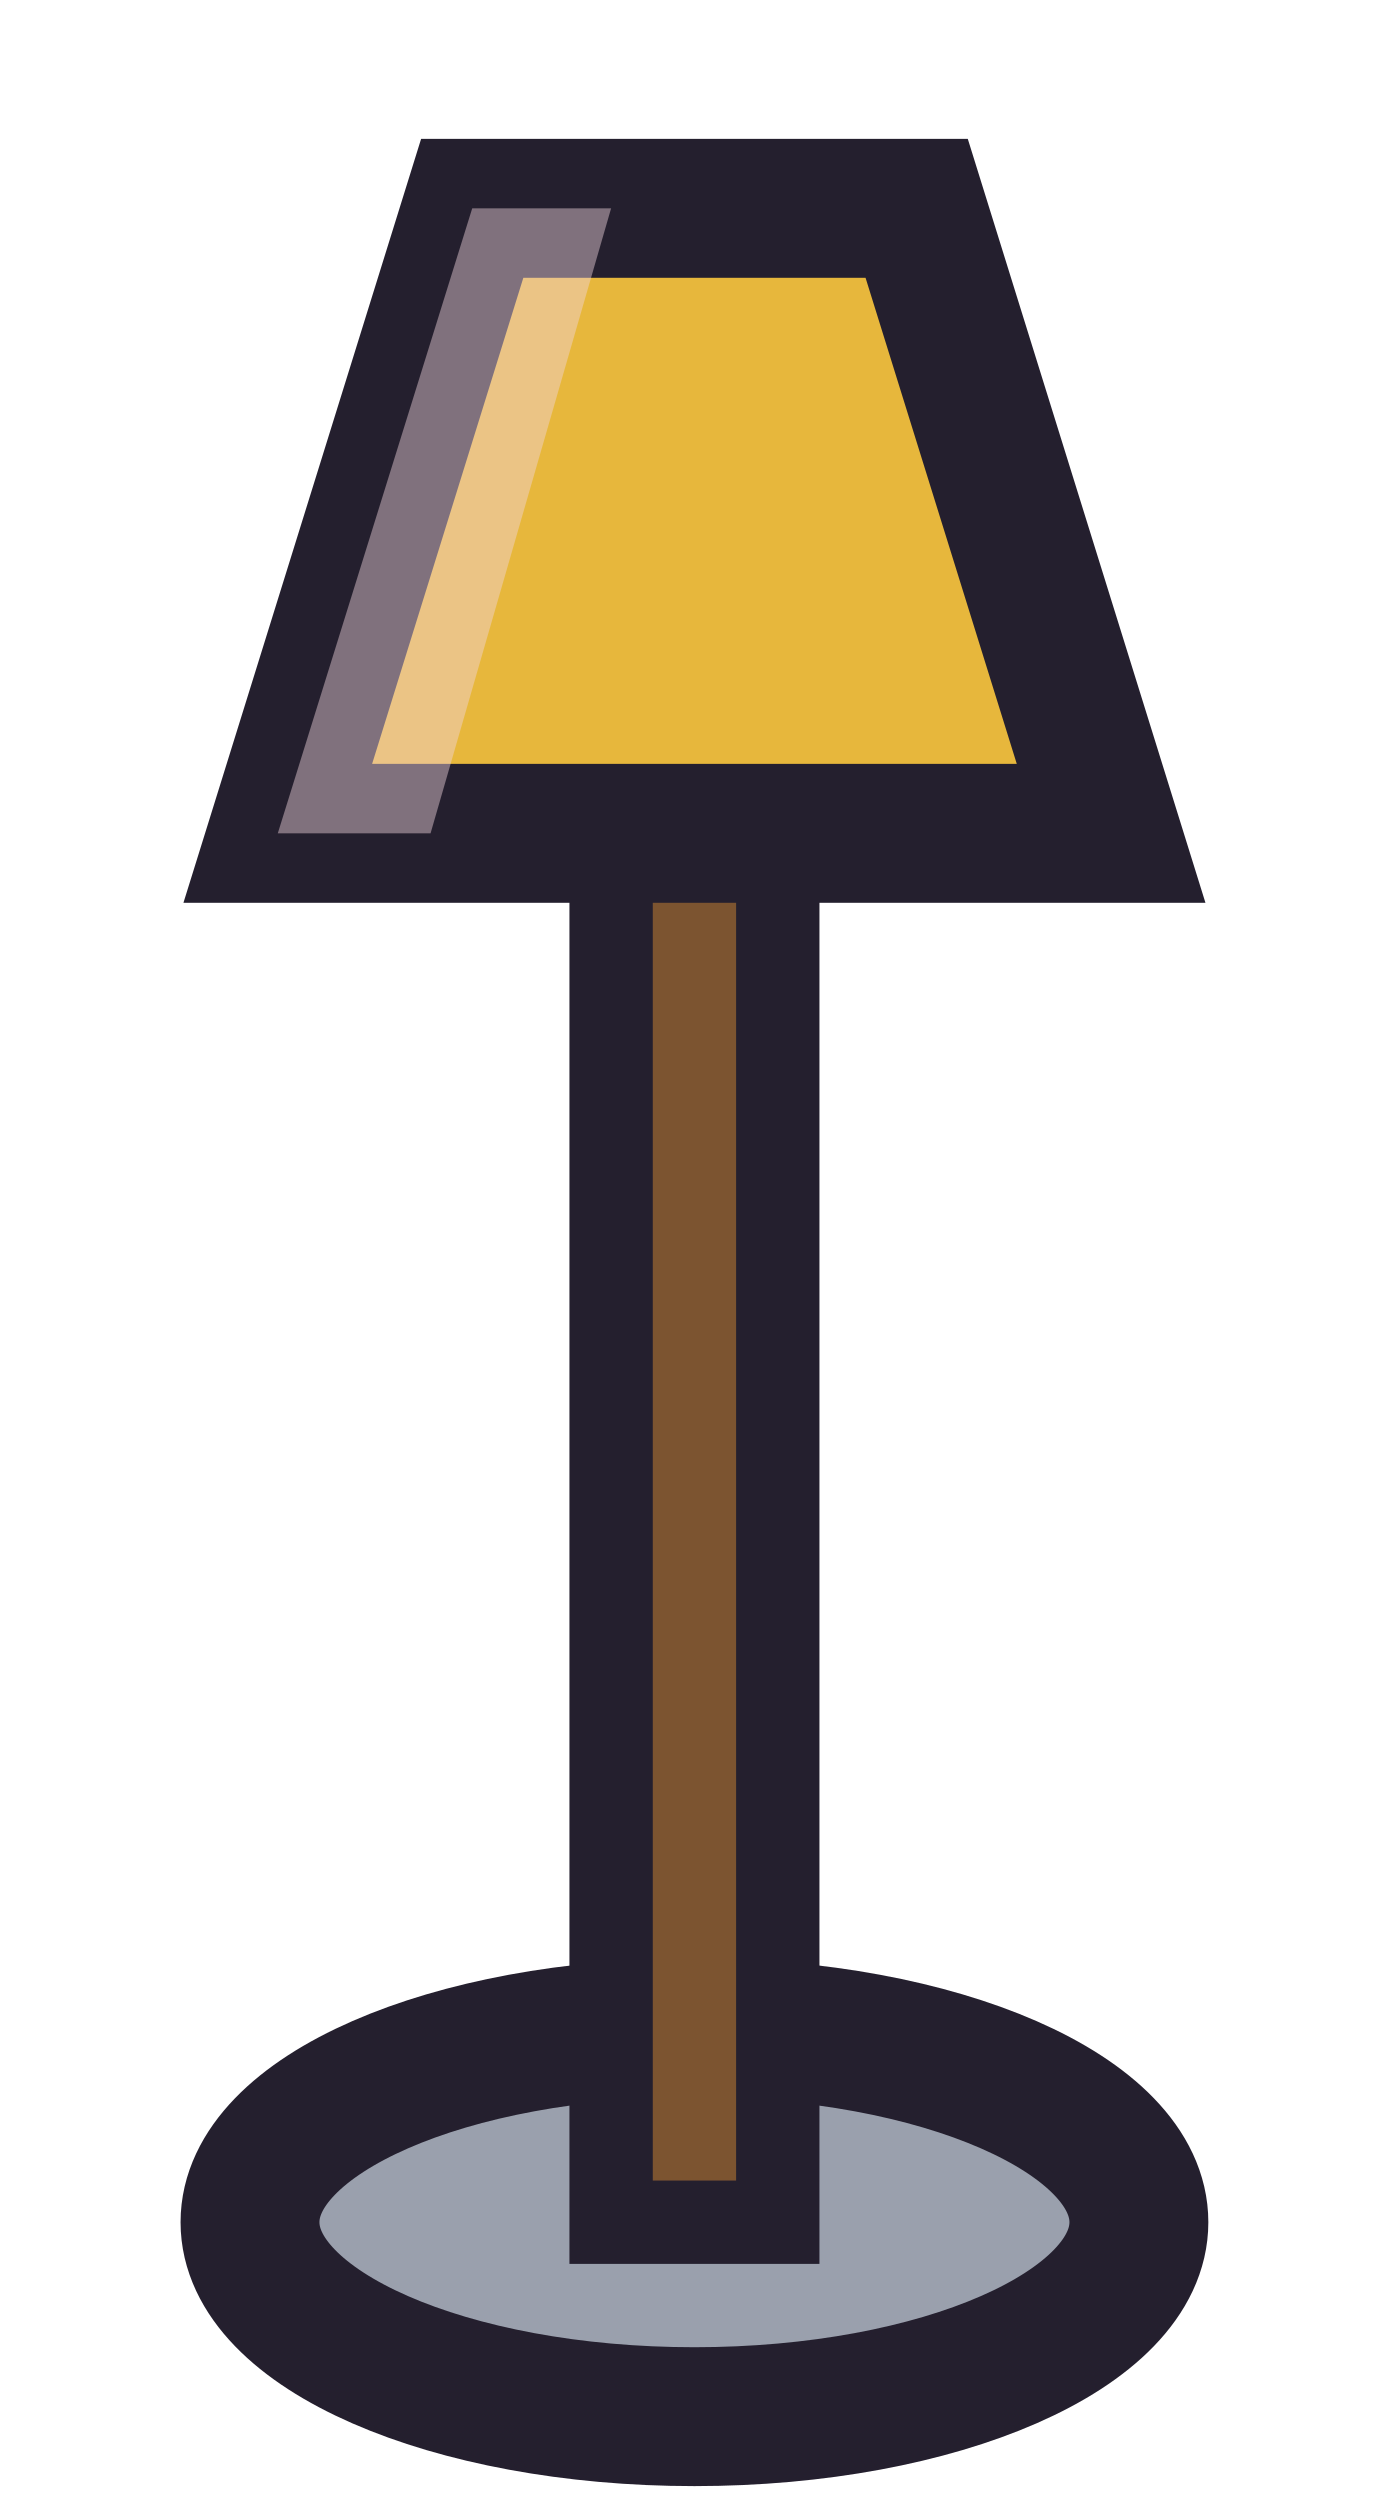
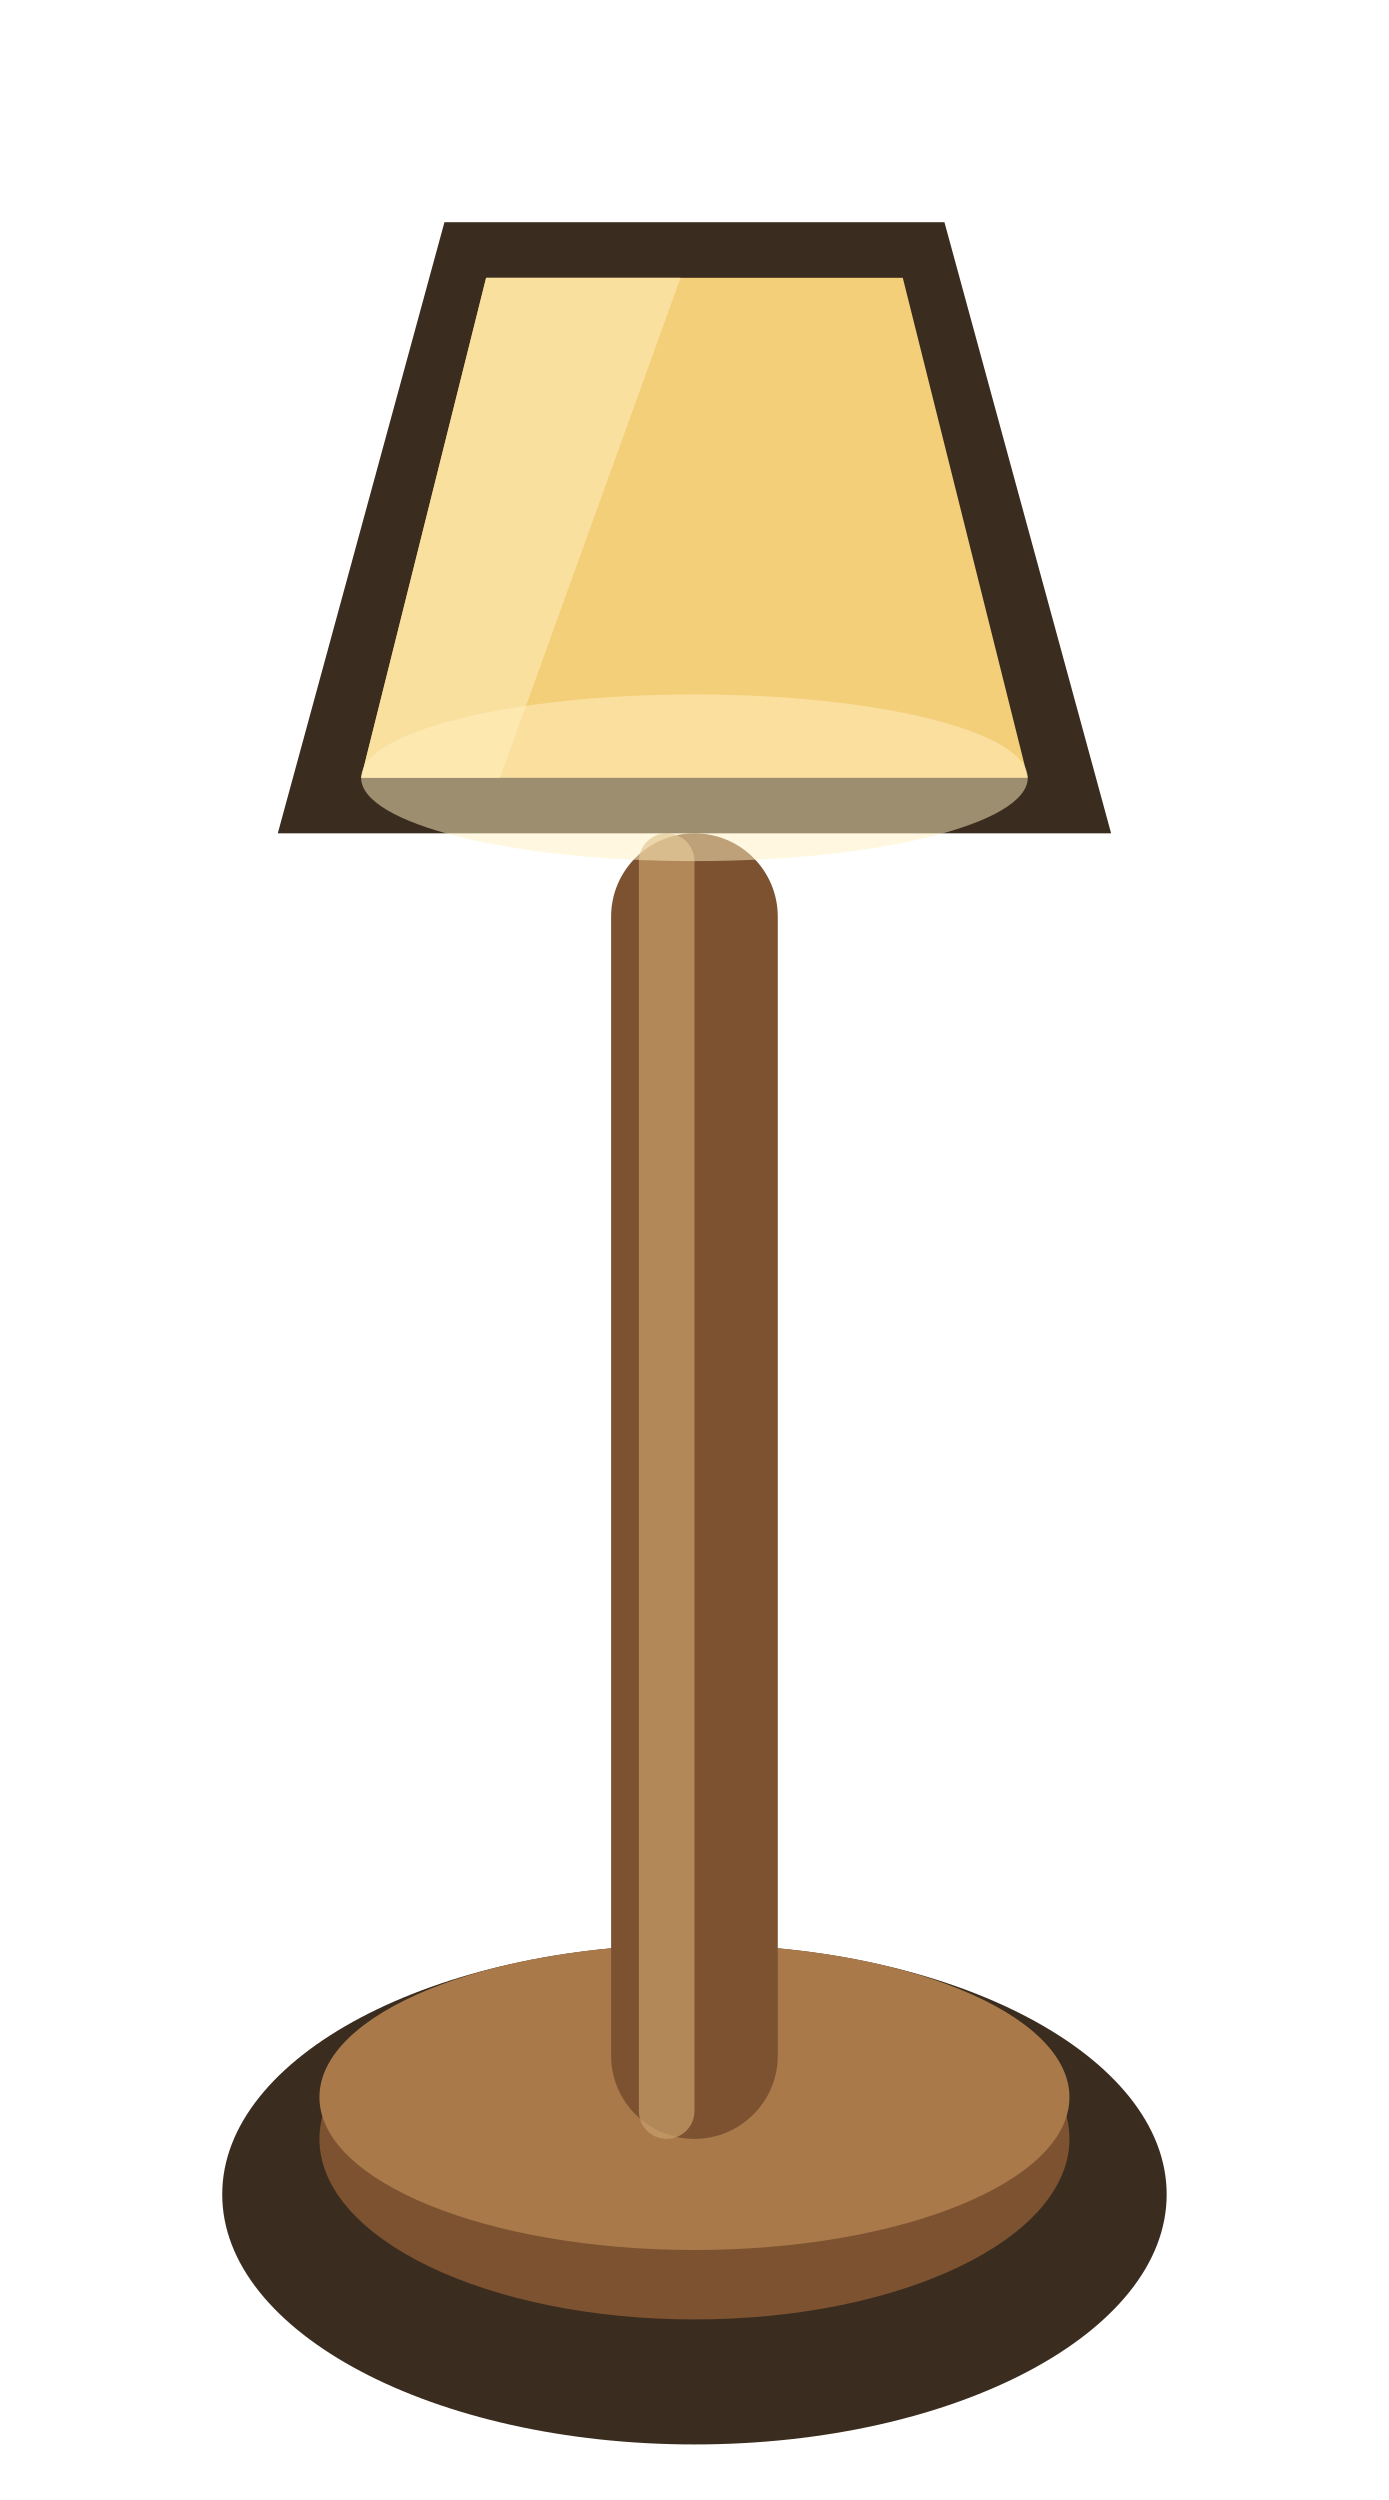
<svg xmlns="http://www.w3.org/2000/svg" width="10" height="18" viewBox="0 0 10 18">
-   <ellipse cx="5" cy="16" rx="3.2" ry="1.4" fill="#9aa0ad" stroke="#241f2e" stroke-width="1" />
-   <rect x="4.4" y="6" width="1.2" height="10" fill="#7c5430" stroke="#241f2e" stroke-width="0.6" />
-   <path d="M2 6 L8 6 L6.6 1.5 L3.4 1.5 Z" fill="#e7b73c" stroke="#241f2e" stroke-width="1" />
-   <path d="M3.4 1.5 L4.4 1.5 L3.1 6 L2 6 Z" fill="#f0d4dd" opacity="0.45" />
+   <ellipse cx="5" cy="15.8" rx="3.4" ry="1.8" fill="#3a2c1e" />
+   <ellipse cx="5" cy="15.4" rx="2.7" ry="1.3" fill="#7c5230" />
+   <ellipse cx="5" cy="15.1" rx="2.7" ry="1.1" fill="#a9794a" />
+   <rect x="4.4" y="6" width="1.2" height="9.4" rx="0.6" fill="#7c5230" />
+   <rect x="4.6" y="6" width="0.4" height="9.4" rx="0.2" fill="#c9a06a" opacity="0.7" />
+   <path d="M2 6 L8 6 L6.8 1.6 L3.2 1.6 Z" fill="#3a2c1e" />
+   <path d="M2.6 5.6 L7.4 5.6 L6.5 2 L3.5 2 Z" fill="#f4cf7a" />
+   <path d="M3.5 2 L4.9 2 L3.6 5.6 L2.6 5.6 Z" fill="#fbe5a8" opacity="0.8" />
+   <ellipse cx="5" cy="5.6" rx="2.4" ry="0.6" fill="#fff0c2" opacity="0.5" />
</svg>
